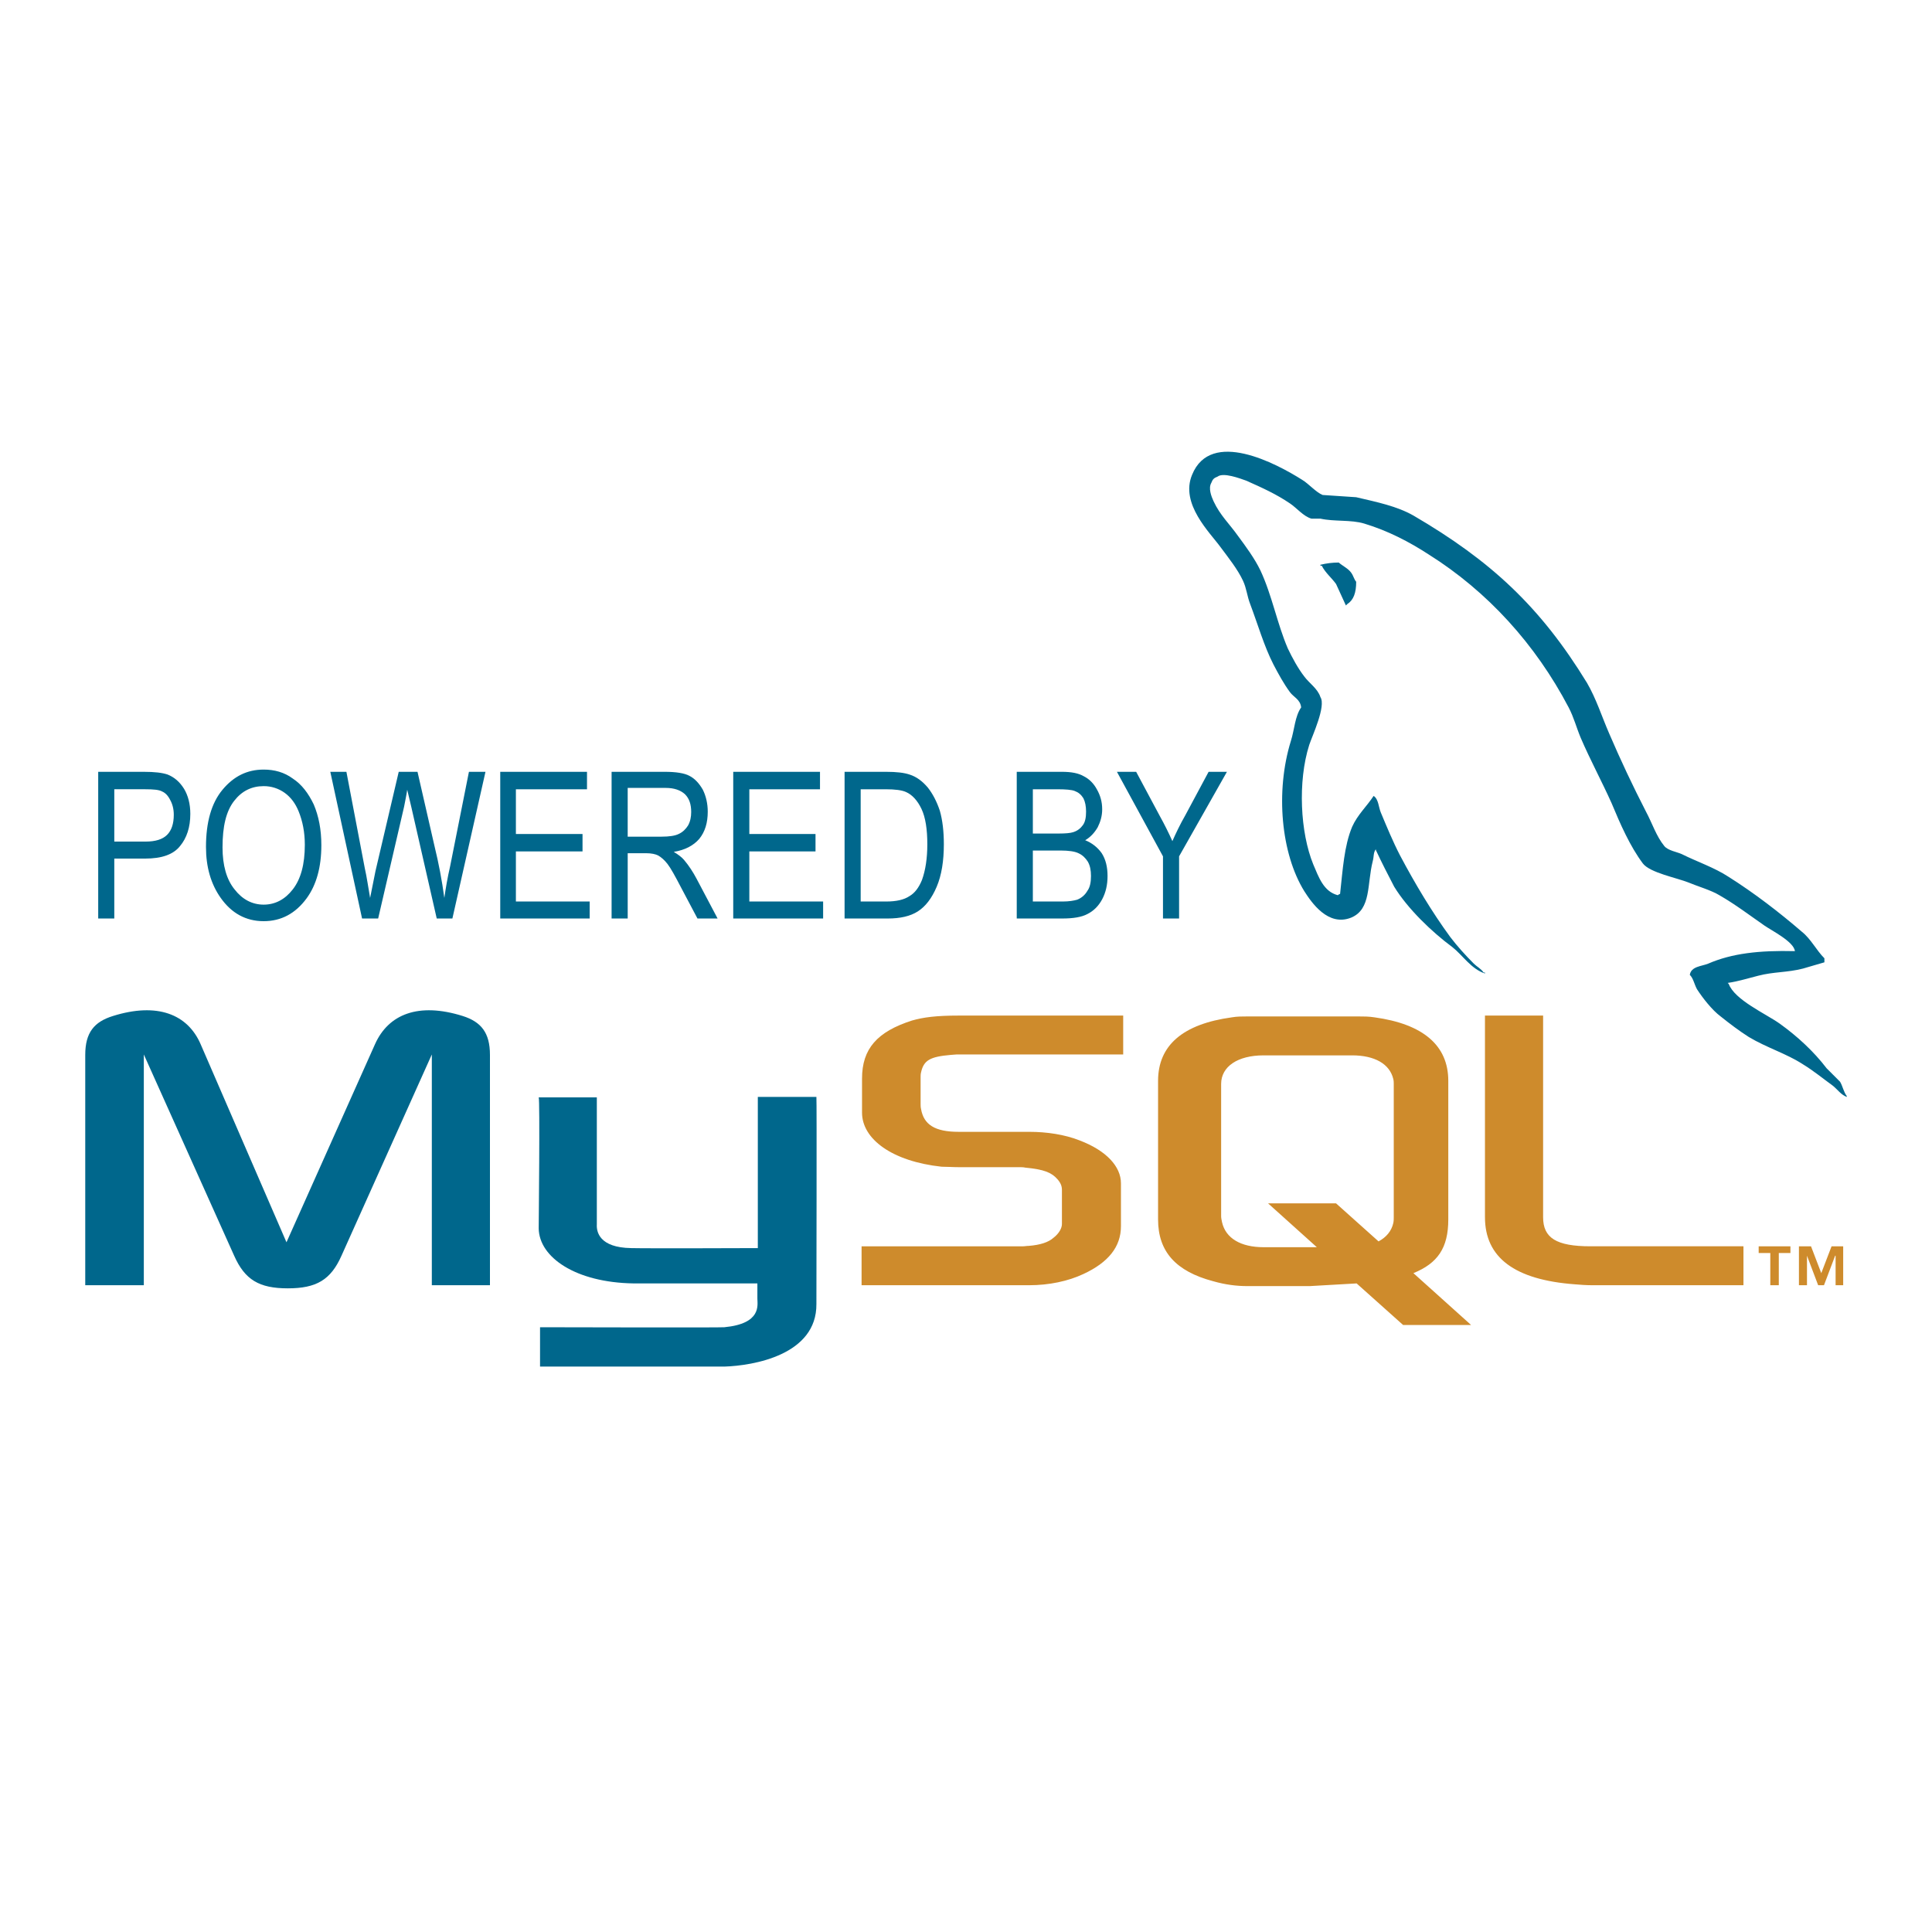
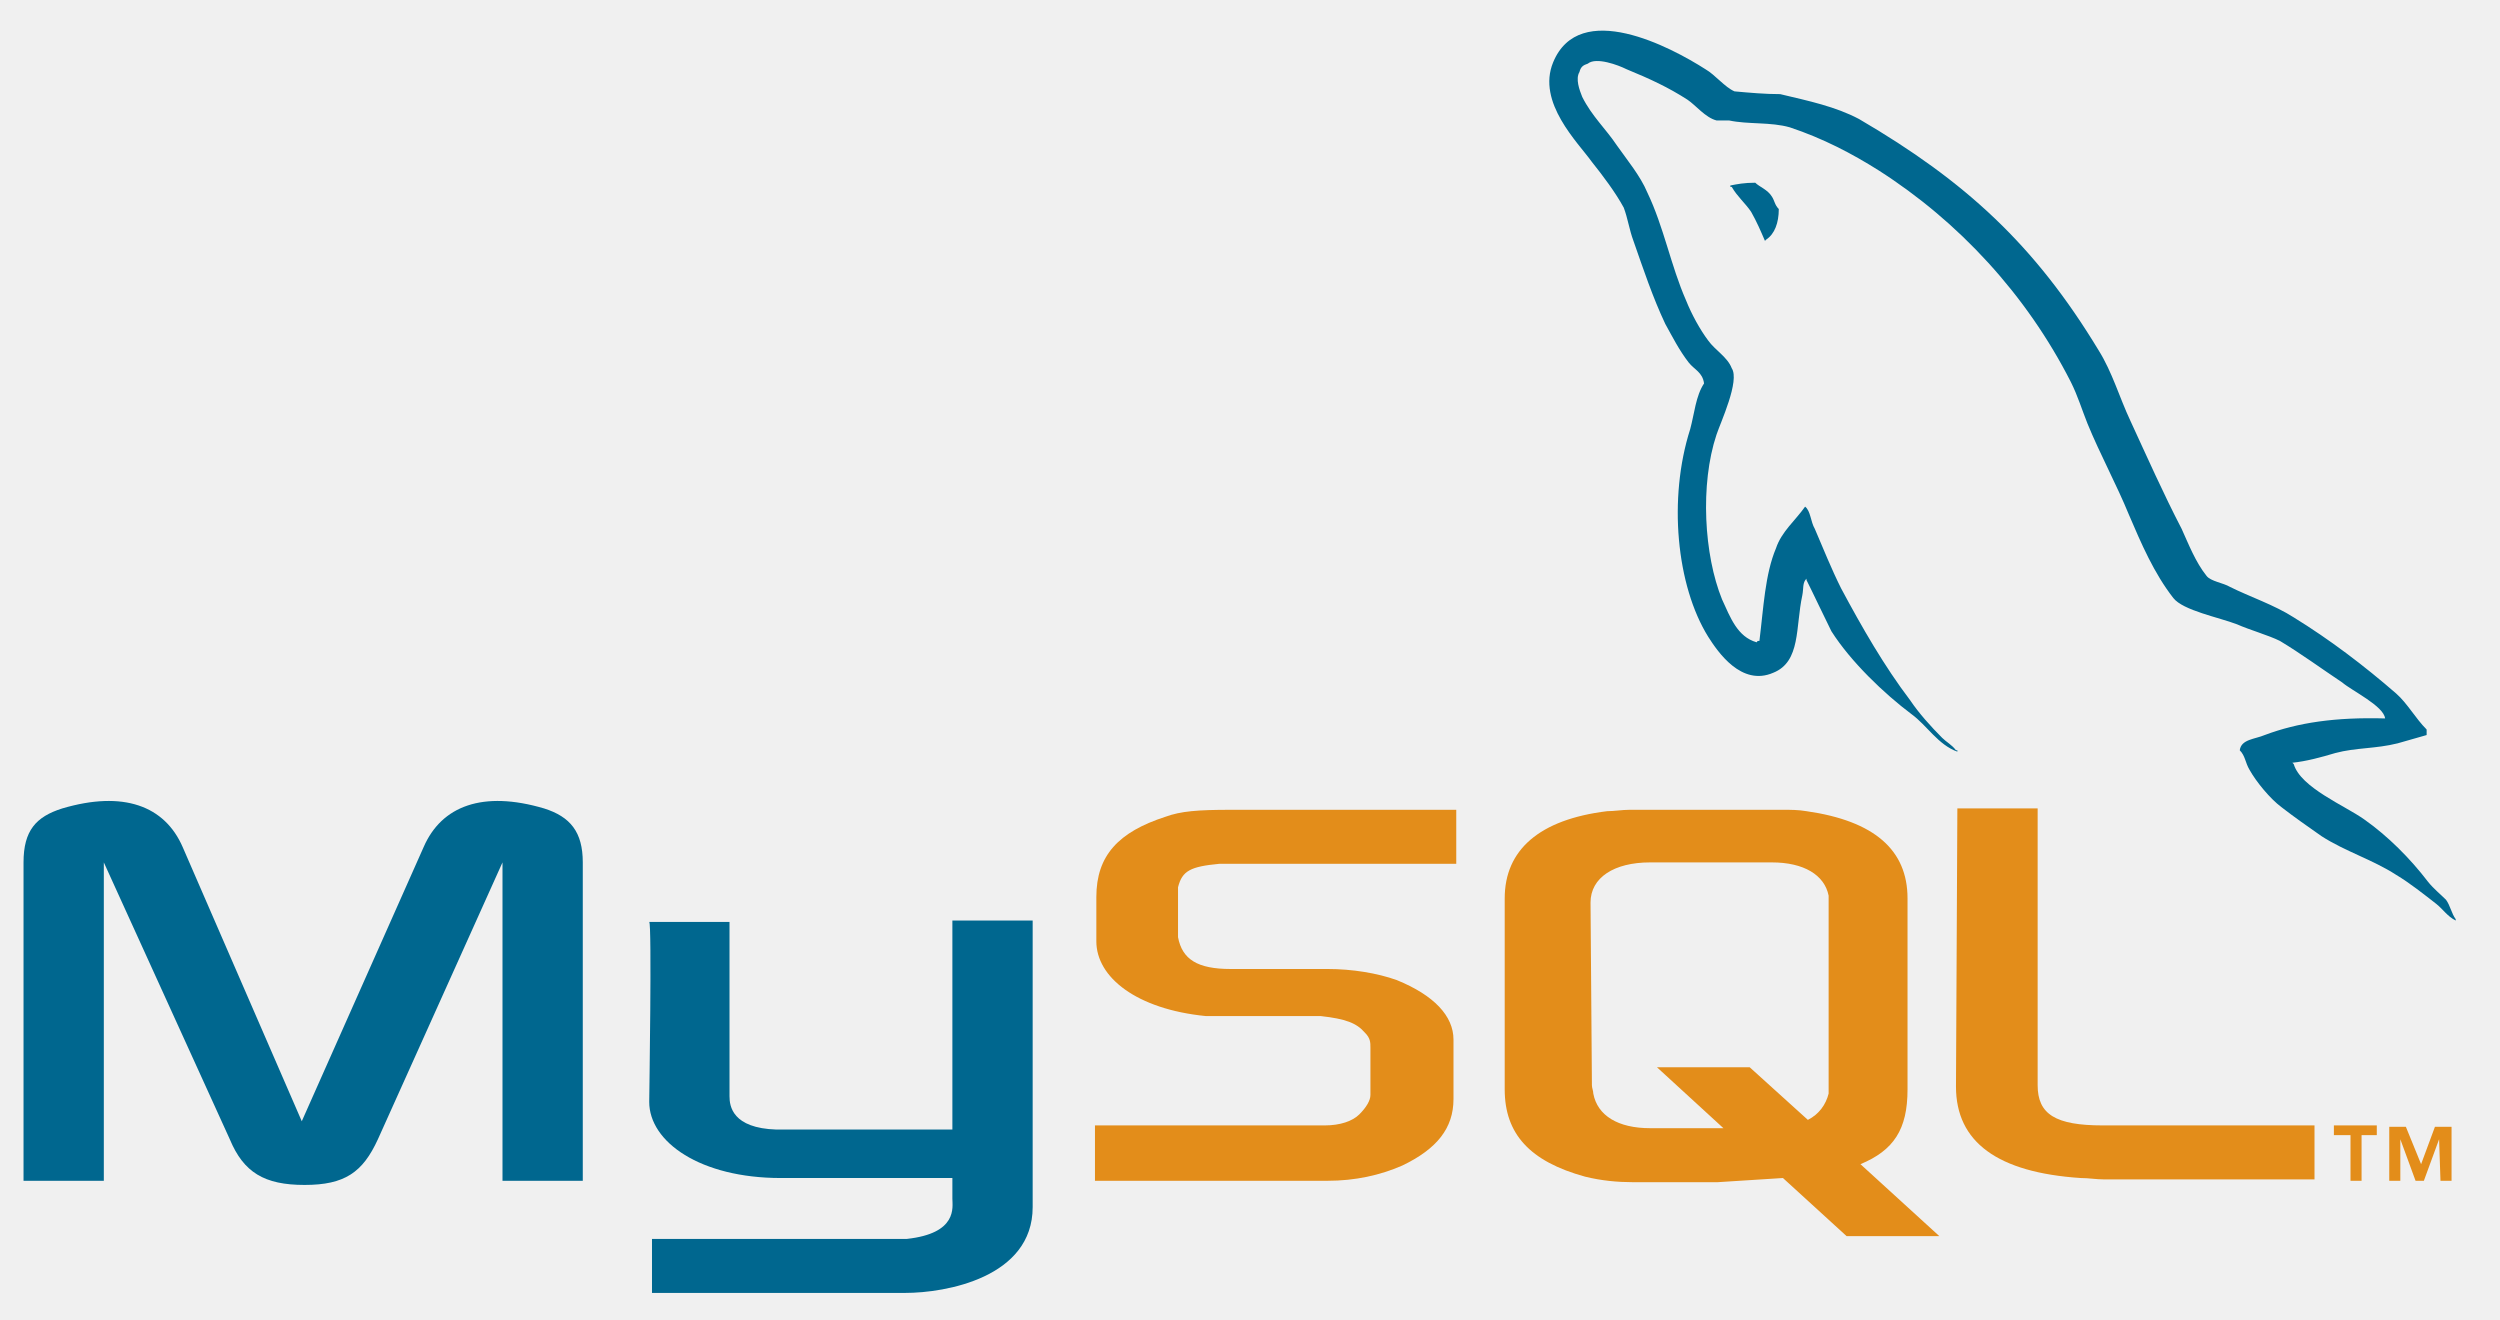
- <svg xmlns="http://www.w3.org/2000/svg" width="2500" height="2500" viewBox="0 0 192.756 192.756">
-   <g fill-rule="evenodd" clip-rule="evenodd">
-     <path fill="#fff" d="M0 0h192.756v192.756H0V0z" />
-     <path d="M8.504 128.227h5.845v-23.023l9.013 20.078c1.07 2.408 2.499 3.256 5.354 3.256 2.856 0 4.284-.848 5.354-3.256l9.013-20.078v23.023h5.8v-22.979c0-2.23-.893-3.303-2.722-3.883-4.417-1.383-7.407-.178-8.745 2.812l-8.834 19.766-8.566-19.766c-1.294-2.99-4.328-4.195-8.745-2.812-1.874.58-2.766 1.652-2.766 3.883v22.979h-.001zM53.746 109.486h5.8v12.672c-.044.713.223 2.32 3.436 2.365 1.606.043 12.537 0 12.626 0v-15.082h5.845c.044 0 0 20.568 0 20.658.044 5.086-6.291 6.156-9.191 6.246H53.88v-3.926s18.338.045 18.382 0c3.748-.357 3.302-2.23 3.302-2.855v-1.518H63.205c-5.756-.088-9.415-2.588-9.459-5.488 0-.267.134-12.937 0-13.072zM179.076 94.896c-3.568-.089-6.291.223-8.656 1.249-.668.268-1.695.268-1.828 1.116.357.355.445.936.713 1.428.58.893 1.518 2.096 2.365 2.721.893.715 1.83 1.428 2.811 2.053 1.785 1.07 3.748 1.65 5.398 2.723 1.027.623 2.008 1.428 2.99 2.141.445.357.803.893 1.383 1.115v-.088c-.312-.402-.402-.982-.67-1.43l-1.338-1.338c-1.293-1.695-2.945-3.213-4.686-4.461-1.383-.982-4.506-2.365-5.086-3.971-.045-.045-.09-.045-.09-.09.982-.135 2.143-.49 3.035-.715 1.518-.4 2.9-.312 4.461-.713.715-.224 1.428-.402 2.143-.625v-.402c-.803-.803-1.338-1.918-2.23-2.632-2.275-1.963-4.775-3.882-7.318-5.488-1.428-.937-3.168-1.517-4.684-2.275-.492-.223-1.385-.357-1.74-.803-.805-.982-1.205-2.276-1.83-3.436a123.45 123.45 0 0 1-3.658-7.764c-.758-1.74-1.295-3.48-2.23-5.087-4.641-7.585-9.594-12.18-17.312-16.687-1.65-.937-3.613-1.338-5.711-1.829-1.115-.09-2.23-.134-3.346-.224-.67-.268-1.383-1.115-2.053-1.517-2.543-1.606-9.102-5.131-10.977-.491-1.205 2.9 1.785 5.756 2.855 7.229.76 1.026 1.695 2.187 2.232 3.346.355.758.4 1.517.713 2.32.758 2.008 1.383 4.194 2.32 6.023.49.937 1.025 1.919 1.65 2.767.357.491 1.027.714 1.115 1.517-.625.892-.668 2.231-1.025 3.346-1.562 5.042-.982 11.244 1.338 14.991.715 1.115 2.365 3.569 4.686 2.633 2.008-.848 1.561-3.347 2.141-5.622.135-.491.045-.848.312-1.205v.089c.58 1.249 1.205 2.454 1.83 3.658 1.338 2.187 3.748 4.507 5.801 6.023 1.025.803 1.873 2.187 3.256 2.632v-.09h-.133c-.268-.4-.67-.579-.982-.892-.803-.803-1.695-1.785-2.365-2.677-1.828-2.499-3.479-5.265-4.996-8.121-.715-1.383-1.34-2.9-1.918-4.283-.225-.535-.225-1.338-.715-1.651-.67 1.026-1.605 1.874-2.143 3.079-.803 1.919-.936 4.283-1.203 6.693-.18.089-.135.044-.225.134-1.426-.357-1.918-1.83-2.453-3.079-1.293-3.168-1.562-8.254-.402-11.913.312-.937 1.697-3.882 1.117-4.774-.27-.848-1.117-1.383-1.607-2.052-.625-.803-1.205-1.874-1.65-2.811-1.07-2.499-1.562-5.265-2.723-7.763-.58-1.205-1.471-2.41-2.23-3.436-.848-1.205-1.785-2.052-2.453-3.48-.223-.491-.535-1.294-.223-1.83.133-.357.268-.491.623-.625.58-.446 2.232.179 2.855.401 1.607.714 2.99 1.339 4.373 2.276.67.446 1.34 1.293 2.143 1.517h.893c1.428.312 3.033.089 4.371.491 2.365.713 4.506 1.829 6.426 3.079 5.889 3.703 10.664 8.968 13.965 15.259.535 1.026.758 1.963 1.205 3.034.938 2.187 2.141 4.417 3.078 6.514.893 2.142 1.83 4.284 3.123 6.023.715.937 3.391 1.428 4.596 1.918.848.357 2.23.758 3.035 1.25 1.561.892 3.033 2.008 4.506 3.034.712.496 2.942 1.611 3.032 2.548z" fill="#00678c" />
-     <path d="M133.566 56.124a7.59 7.59 0 0 0-1.828.224v.089h.133c.357.714.982 1.205 1.428 1.829.312.714.67 1.428.982 2.142l.133-.134c.625-.401.893-1.115.893-2.23-.223-.268-.268-.58-.49-.893-.313-.447-.848-.67-1.251-1.027z" fill="#00678c" />
-     <path d="M85.96 128.227h16.731c1.963 0 3.881-.402 5.398-1.117 2.498-1.158 3.748-2.721 3.748-4.773v-4.283c0-1.65-1.428-3.256-4.148-4.283-1.473-.58-3.258-.848-4.998-.848h-7.049c-2.365 0-3.48-.715-3.748-2.275-.045-.178-.045-.357-.045-.535v-2.633c0-.178 0-.312.045-.49.268-1.205.892-1.562 2.945-1.74.178 0 .401-.045.58-.045h16.642v-3.881H95.687c-2.365 0-3.57.178-4.685.49-3.48 1.115-4.997 2.811-4.997 5.801v3.391c0 2.633 2.989 4.863 7.942 5.398.58 0 1.115.045 1.695.045h6.024c.223 0 .445 0 .623.045 1.875.178 2.633.49 3.213 1.158.312.357.447.67.447 1.072v3.391c0 .402-.268.938-.848 1.383-.492.447-1.34.715-2.455.803-.223 0-.4.045-.625.045H85.96v3.881zM148.156 121.443c0 4.016 2.945 6.246 8.969 6.693.535.045 1.115.09 1.65.09h15.17v-3.883h-15.26c-3.436 0-4.729-.848-4.729-2.9v-20.121h-5.801v20.121h.001zM115.541 121.666v-13.83c0-3.525 2.453-5.666 7.361-6.336.492-.09 1.072-.09 1.562-.09h11.064c.535 0 1.027 0 1.607.09 4.863.67 7.361 2.811 7.361 6.336v13.83c0 2.857-1.07 4.373-3.48 5.355l5.756 5.176h-6.781l-4.641-4.15-4.686.268h-6.201c-1.07 0-2.186-.133-3.436-.49-3.701-.983-5.486-2.946-5.486-6.159zm6.291-.355c0 .223.045.4.09.625.357 1.605 1.873 2.498 4.148 2.498h5.311l-4.863-4.373h6.781l4.238 3.793c.76-.402 1.295-1.027 1.473-1.83.045-.223.045-.4.045-.58v-13.295c0-.135 0-.312-.045-.492-.357-1.516-1.873-2.363-4.105-2.363h-8.834c-2.588 0-4.238 1.115-4.238 2.855v13.162h-.001zM176.623 128.227h.848v-3.213h1.16v-.67h-3.168v.67h1.16v3.213zm6.514 0h.758v-3.883h-1.16l-1.025 2.678-1.025-2.678h-1.205v3.883h.803v-2.945l1.115 2.945h.58l1.115-2.945h.045v2.945h-.001z" fill="#ce8b2c" />
-     <path d="M9.798 91.639V77.004h4.55c1.071 0 1.83.09 2.365.268.669.268 1.204.714 1.65 1.428.402.669.625 1.517.625 2.499 0 1.339-.356 2.409-1.026 3.213-.669.847-1.83 1.249-3.48 1.249h-3.079v5.979H9.798v-.001zm1.606-7.674h3.123c.982 0 1.695-.223 2.142-.669s.669-1.116.669-2.008c0-.58-.134-1.071-.357-1.473-.223-.446-.491-.713-.803-.847-.312-.179-.893-.224-1.695-.224h-3.079v5.221zM20.551 84.5c0-2.454.536-4.373 1.651-5.711 1.115-1.339 2.454-2.008 4.104-2.008 1.071 0 2.053.268 2.9.892.893.58 1.562 1.472 2.097 2.588.491 1.16.758 2.499.758 4.06 0 2.187-.491 3.972-1.473 5.31-1.115 1.517-2.543 2.275-4.283 2.275-1.784 0-3.212-.803-4.283-2.32-.98-1.382-1.471-3.078-1.471-5.086zm1.651.045c0 1.784.401 3.212 1.205 4.194.758.981 1.74 1.517 2.9 1.517s2.142-.536 2.9-1.517c.803-1.026 1.205-2.499 1.205-4.461 0-1.25-.223-2.365-.625-3.347-.312-.758-.759-1.383-1.383-1.829a3.559 3.559 0 0 0-2.098-.669c-1.205 0-2.186.491-2.944 1.472-.803 1.026-1.16 2.543-1.16 4.64zM36.123 91.639l-3.168-14.635h1.606l1.83 9.593c.223.982.356 2.008.535 2.99l.535-2.677 2.32-9.905h1.874l1.695 7.407a49.46 49.46 0 0 1 .981 5.175c.134-.937.312-2.008.58-3.167l1.874-9.415h1.651L45.135 91.64h-1.562L41.03 80.485l-.402-1.695c-.089.625-.223 1.205-.312 1.695l-2.587 11.154h-1.606zM49.909 91.639V77.004h8.656v1.741h-7.094v4.462h6.648v1.74h-6.648v4.997h7.362v1.695h-8.924zM61.019 91.639V77.004h5.31c1.116 0 1.963.134 2.454.402.536.268.981.759 1.338 1.383.312.625.491 1.383.491 2.187 0 1.115-.268 2.007-.848 2.721-.58.669-1.428 1.116-2.543 1.294.446.268.803.536 1.026.803.491.58.893 1.205 1.249 1.874l2.098 3.971h-2.008l-1.606-3.034c-.625-1.204-1.071-2.008-1.383-2.409-.312-.401-.625-.669-.937-.848-.268-.134-.669-.223-1.205-.223h-1.829v6.514h-1.607zm1.606-8.165h3.391c.758 0 1.338-.089 1.695-.268.401-.179.714-.491.937-.848.223-.401.312-.848.312-1.339 0-.758-.178-1.338-.625-1.784-.446-.401-1.071-.625-1.918-.625h-3.792v4.864zM73.155 91.639V77.004h8.656v1.741h-7.05v4.462h6.603v1.74h-6.603v4.997h7.362v1.695h-8.968zM84.264 91.639V77.004h4.149c1.026 0 1.785.09 2.32.268.714.223 1.294.669 1.829 1.294.491.625.893 1.383 1.205 2.32.268.937.401 2.053.401 3.347 0 1.651-.223 3.079-.714 4.238-.491 1.16-1.115 1.963-1.874 2.454-.758.491-1.785.714-2.989.714h-4.327zm1.607-1.695h2.543c1.026 0 1.785-.179 2.32-.535.536-.312.937-.848 1.249-1.606.357-.981.536-2.186.536-3.569 0-1.473-.178-2.677-.58-3.525-.402-.848-.938-1.428-1.562-1.696-.402-.178-1.071-.268-2.008-.268H85.87v11.199h.001zM101.441 91.639V77.004h4.508c.936 0 1.65.134 2.186.446.535.268.982.714 1.295 1.294.355.625.535 1.25.535 2.008 0 .669-.18 1.25-.447 1.785-.312.535-.713.981-1.248 1.293a3.654 3.654 0 0 1 1.65 1.294c.4.625.58 1.383.58 2.276s-.18 1.65-.535 2.32c-.357.669-.848 1.16-1.473 1.473-.58.312-1.428.446-2.498.446h-4.553zm1.608-8.477h2.588c.668 0 1.16-.044 1.428-.134.445-.134.758-.401.98-.713.225-.312.312-.759.312-1.338 0-.536-.088-.982-.268-1.339-.223-.357-.49-.58-.848-.714-.312-.134-.938-.179-1.785-.179h-2.408v4.417h.001zm0 6.782h2.988c.625 0 1.115-.089 1.428-.179a2.011 2.011 0 0 0 1.027-.892c.268-.357.355-.892.355-1.472s-.088-1.026-.311-1.428c-.225-.357-.535-.669-.938-.848-.357-.178-.982-.268-1.785-.268h-2.766v5.087h.002zM116.031 91.639v-6.202l-4.594-8.433h1.918l2.363 4.417a32.13 32.13 0 0 1 1.25 2.499c.357-.803.758-1.651 1.295-2.588l2.32-4.328h1.828l-4.773 8.433v6.202h-1.607z" fill="#00678c" />
-   </g>
+ <svg xmlns="http://www.w3.org/2000/svg" id="Layer_1" style="enable-background:new 0 0 180.6 95.3;" version="1.1" viewBox="0 0 180.6 95.3" xml:space="preserve">
+   <style type="text/css">
+ 	.st0{fill:#00678F;}
+ 	.st1{fill:#E38D1A;}
+ </style>
+   <path class="st0" d="M1.7,85.3h5.8v-23l9.1,20c1,2.4,2.5,3.3,5.4,3.3c2.9,0,4.2-0.9,5.3-3.3l9-20v23h5.8v-23c0-2.2-0.9-3.3-2.8-3.9  c-4.4-1.3-7.4-0.2-8.7,2.8L21.8,81l-8.6-19.8c-1.3-3-4.3-4.1-8.7-2.8C2.6,59,1.7,60,1.7,62.3L1.7,85.3L1.7,85.3z" />
+   <path class="st0" d="M46.9,66.6h5.8v12.6c0,0.7,0.2,2.3,3.4,2.4c1.7,0,12.6,0,12.7,0V66.5h5.8c0,0,0,20.6,0,20.7  c0,5.1-6.3,6.2-9.2,6.2H47.1v-3.9c0,0,18.4,0,18.4,0c3.7-0.4,3.3-2.3,3.3-2.9v-1.5H56.4c-5.8,0-9.5-2.6-9.5-5.5  C46.9,79.3,47.1,66.7,46.9,66.6L46.9,66.6z" />
+   <path class="st0" d="M172.3,51.9c-3.6-0.1-6.3,0.3-8.7,1.2c-0.7,0.3-1.7,0.3-1.8,1.1c0.4,0.4,0.4,0.9,0.7,1.4  c0.5,0.9,1.5,2.1,2.3,2.7c0.9,0.7,1.9,1.4,2.9,2.1c1.7,1.1,3.7,1.7,5.4,2.8c1,0.6,2,1.4,2.9,2.1c0.5,0.4,0.8,0.9,1.4,1.2  c0,0,0-0.1,0-0.1c-0.3-0.4-0.4-1-0.7-1.4c-0.4-0.4-0.9-0.8-1.3-1.3c-1.3-1.7-2.9-3.3-4.6-4.5c-1.4-1-4.6-2.3-5.1-4c0,0,0,0-0.1-0.1  c1-0.1,2.1-0.4,3.1-0.7c1.5-0.4,2.9-0.3,4.5-0.7c0.7-0.2,1.4-0.4,2.1-0.6c0-0.1,0-0.3,0-0.4c-0.8-0.8-1.4-1.9-2.2-2.6  c-2.3-2-4.8-3.9-7.4-5.5c-1.4-0.9-3.2-1.5-4.6-2.2c-0.5-0.3-1.4-0.4-1.7-0.8c-0.8-1-1.3-2.3-1.8-3.4c-1.3-2.5-2.5-5.2-3.7-7.8  c-0.8-1.7-1.3-3.5-2.3-5.1c-4.6-7.6-9.6-12.2-17.3-16.7c-1.7-0.9-3.6-1.3-5.7-1.8c-1.1,0-2.2-0.1-3.3-0.2c-0.7-0.3-1.4-1.2-2.1-1.6  c-2.5-1.6-9.1-5.1-11-0.5c-1.2,2.9,1.8,5.8,2.8,7.2c0.8,1,1.7,2.2,2.3,3.3c0.3,0.8,0.4,1.6,0.7,2.4c0.7,2,1.4,4.1,2.3,6  c0.5,0.9,1,1.9,1.7,2.8c0.4,0.5,1,0.7,1.1,1.5c-0.6,0.9-0.7,2.2-1,3.3c-1.6,5-1,11.3,1.3,15c0.7,1.1,2.4,3.6,4.7,2.6  c2-0.8,1.6-3.3,2.1-5.6c0.1-0.5,0-0.9,0.3-1.2c0,0,0,0.1,0,0.1c0.6,1.2,1.2,2.5,1.8,3.7c1.4,2.2,3.8,4.5,5.8,6  c1.1,0.8,1.9,2.2,3.3,2.7c0,0,0-0.1,0-0.1c0,0,0,0-0.1,0c-0.3-0.4-0.7-0.6-1-0.9c-0.8-0.8-1.7-1.8-2.3-2.7c-1.9-2.5-3.5-5.3-5-8.1  c-0.7-1.4-1.3-2.9-1.9-4.3c-0.3-0.5-0.3-1.3-0.7-1.6c-0.7,1-1.7,1.8-2.1,3c-0.8,1.9-0.9,4.3-1.2,6.7c-0.2,0-0.1,0-0.2,0.1  c-1.4-0.4-1.9-1.8-2.5-3.1c-1.3-3.2-1.6-8.3-0.4-11.9c0.3-0.9,1.7-3.9,1.1-4.8c-0.3-0.8-1.2-1.3-1.7-2c-0.6-0.8-1.2-1.9-1.6-2.9  c-1.1-2.5-1.6-5.3-2.8-7.8c-0.5-1.2-1.5-2.4-2.2-3.4c-0.8-1.2-1.8-2.1-2.5-3.5c-0.2-0.5-0.5-1.3-0.2-1.8c0.1-0.4,0.3-0.5,0.6-0.6  c0.6-0.5,2.2,0.1,2.8,0.4c1.7,0.7,3,1.3,4.4,2.2c0.6,0.4,1.3,1.3,2.1,1.5c0.3,0,0.6,0,0.9,0c1.4,0.3,3,0.1,4.4,0.5  c2.4,0.8,4.5,1.9,6.4,3.1c5.8,3.7,10.7,9,13.9,15.3c0.5,1,0.8,2,1.2,3c0.9,2.2,2.1,4.4,3,6.6c0.9,2.1,1.8,4.2,3.2,6  c0.7,0.9,3.3,1.4,4.6,1.9c0.9,0.4,2.3,0.8,3.1,1.2c1.5,0.9,3,2,4.5,3C169.9,49.9,172.2,51,172.3,51.9L172.3,51.9z" />
+   <path class="st0" d="M126.8,13.2c-0.8,0-1.3,0.1-1.8,0.2c0,0,0,0,0,0.1c0,0,0,0,0.1,0c0.4,0.7,1,1.2,1.4,1.8c0.4,0.7,0.7,1.4,1,2.1  c0,0,0.1-0.1,0.1-0.1c0.6-0.4,0.9-1.2,0.9-2.2c-0.3-0.3-0.3-0.6-0.5-0.9C127.7,13.7,127.1,13.5,126.8,13.2L126.8,13.2z" />
+   <path class="st1" d="M79.1,85.3h16.8c2,0,3.8-0.4,5.4-1.1c2.5-1.2,3.7-2.7,3.7-4.8v-4.3c0-1.7-1.4-3.2-4.1-4.3  c-1.4-0.5-3.2-0.8-5-0.8h-7c-2.4,0-3.5-0.7-3.8-2.3c0-0.2,0-0.4,0-0.5v-2.6c0-0.1,0-0.3,0-0.5c0.3-1.2,0.9-1.5,3-1.7  c0.2,0,0.4,0,0.5,0h16.6v-3.9H88.9c-2.4,0-3.6,0.1-4.7,0.5c-3.4,1.1-5,2.8-5,5.8V68c0,2.6,2.9,4.9,7.9,5.4c0.5,0,1.1,0,1.7,0h6  c0.2,0,0.4,0,0.6,0c1.8,0.2,2.6,0.5,3.2,1.2c0.4,0.4,0.4,0.7,0.4,1.1v3.4c0,0.4-0.3,0.9-0.8,1.4s-1.4,0.8-2.5,0.8  c-0.2,0-0.4,0-0.6,0H79.1L79.1,85.3L79.1,85.3z" />
+   <path class="st1" d="M141.3,78.5c0,4,3,6.2,9,6.6c0.6,0,1.1,0.1,1.7,0.1h15.2v-3.9h-15.3c-3.4,0-4.7-0.8-4.7-2.9V58.4h-5.8  L141.3,78.5L141.3,78.5z" />
+   <path class="st1" d="M108.7,78.7V64.9c0-3.5,2.5-5.7,7.4-6.3c0.5,0,1.1-0.1,1.6-0.1h11.1c0.6,0,1.1,0,1.7,0.1  c4.9,0.7,7.3,2.8,7.3,6.3v13.8c0,2.9-1,4.4-3.4,5.4l5.7,5.2h-6.7l-4.6-4.2l-4.7,0.3h-6.2c-1,0-2.2-0.1-3.4-0.4  C110.5,83.9,108.7,81.9,108.7,78.7L108.7,78.7z M115,78.4c0,0.2,0.1,0.4,0.1,0.6c0.3,1.6,1.8,2.5,4.1,2.5h5.3l-4.8-4.4h6.7l4.2,3.8  c0.8-0.4,1.3-1.1,1.5-1.9c0-0.2,0-0.4,0-0.6V65.2c0-0.2,0-0.4,0-0.5c-0.3-1.5-1.8-2.4-4.1-2.4h-8.8c-2.6,0-4.3,1.1-4.3,2.9L115,78.4  L115,78.4z" />
+   <path class="st1" d="M169.8,85.3h0.8V82h1.1v-0.7h-3.1V82h1.2L169.8,85.3L169.8,85.3z M176.3,85.3h0.8v-3.9h-1.2l-1,2.7l-1.1-2.7  h-1.2v3.9h0.8v-3h0l1.1,3h0.6l1.1-3l0,0L176.3,85.3L176.3,85.3z" />
</svg>
